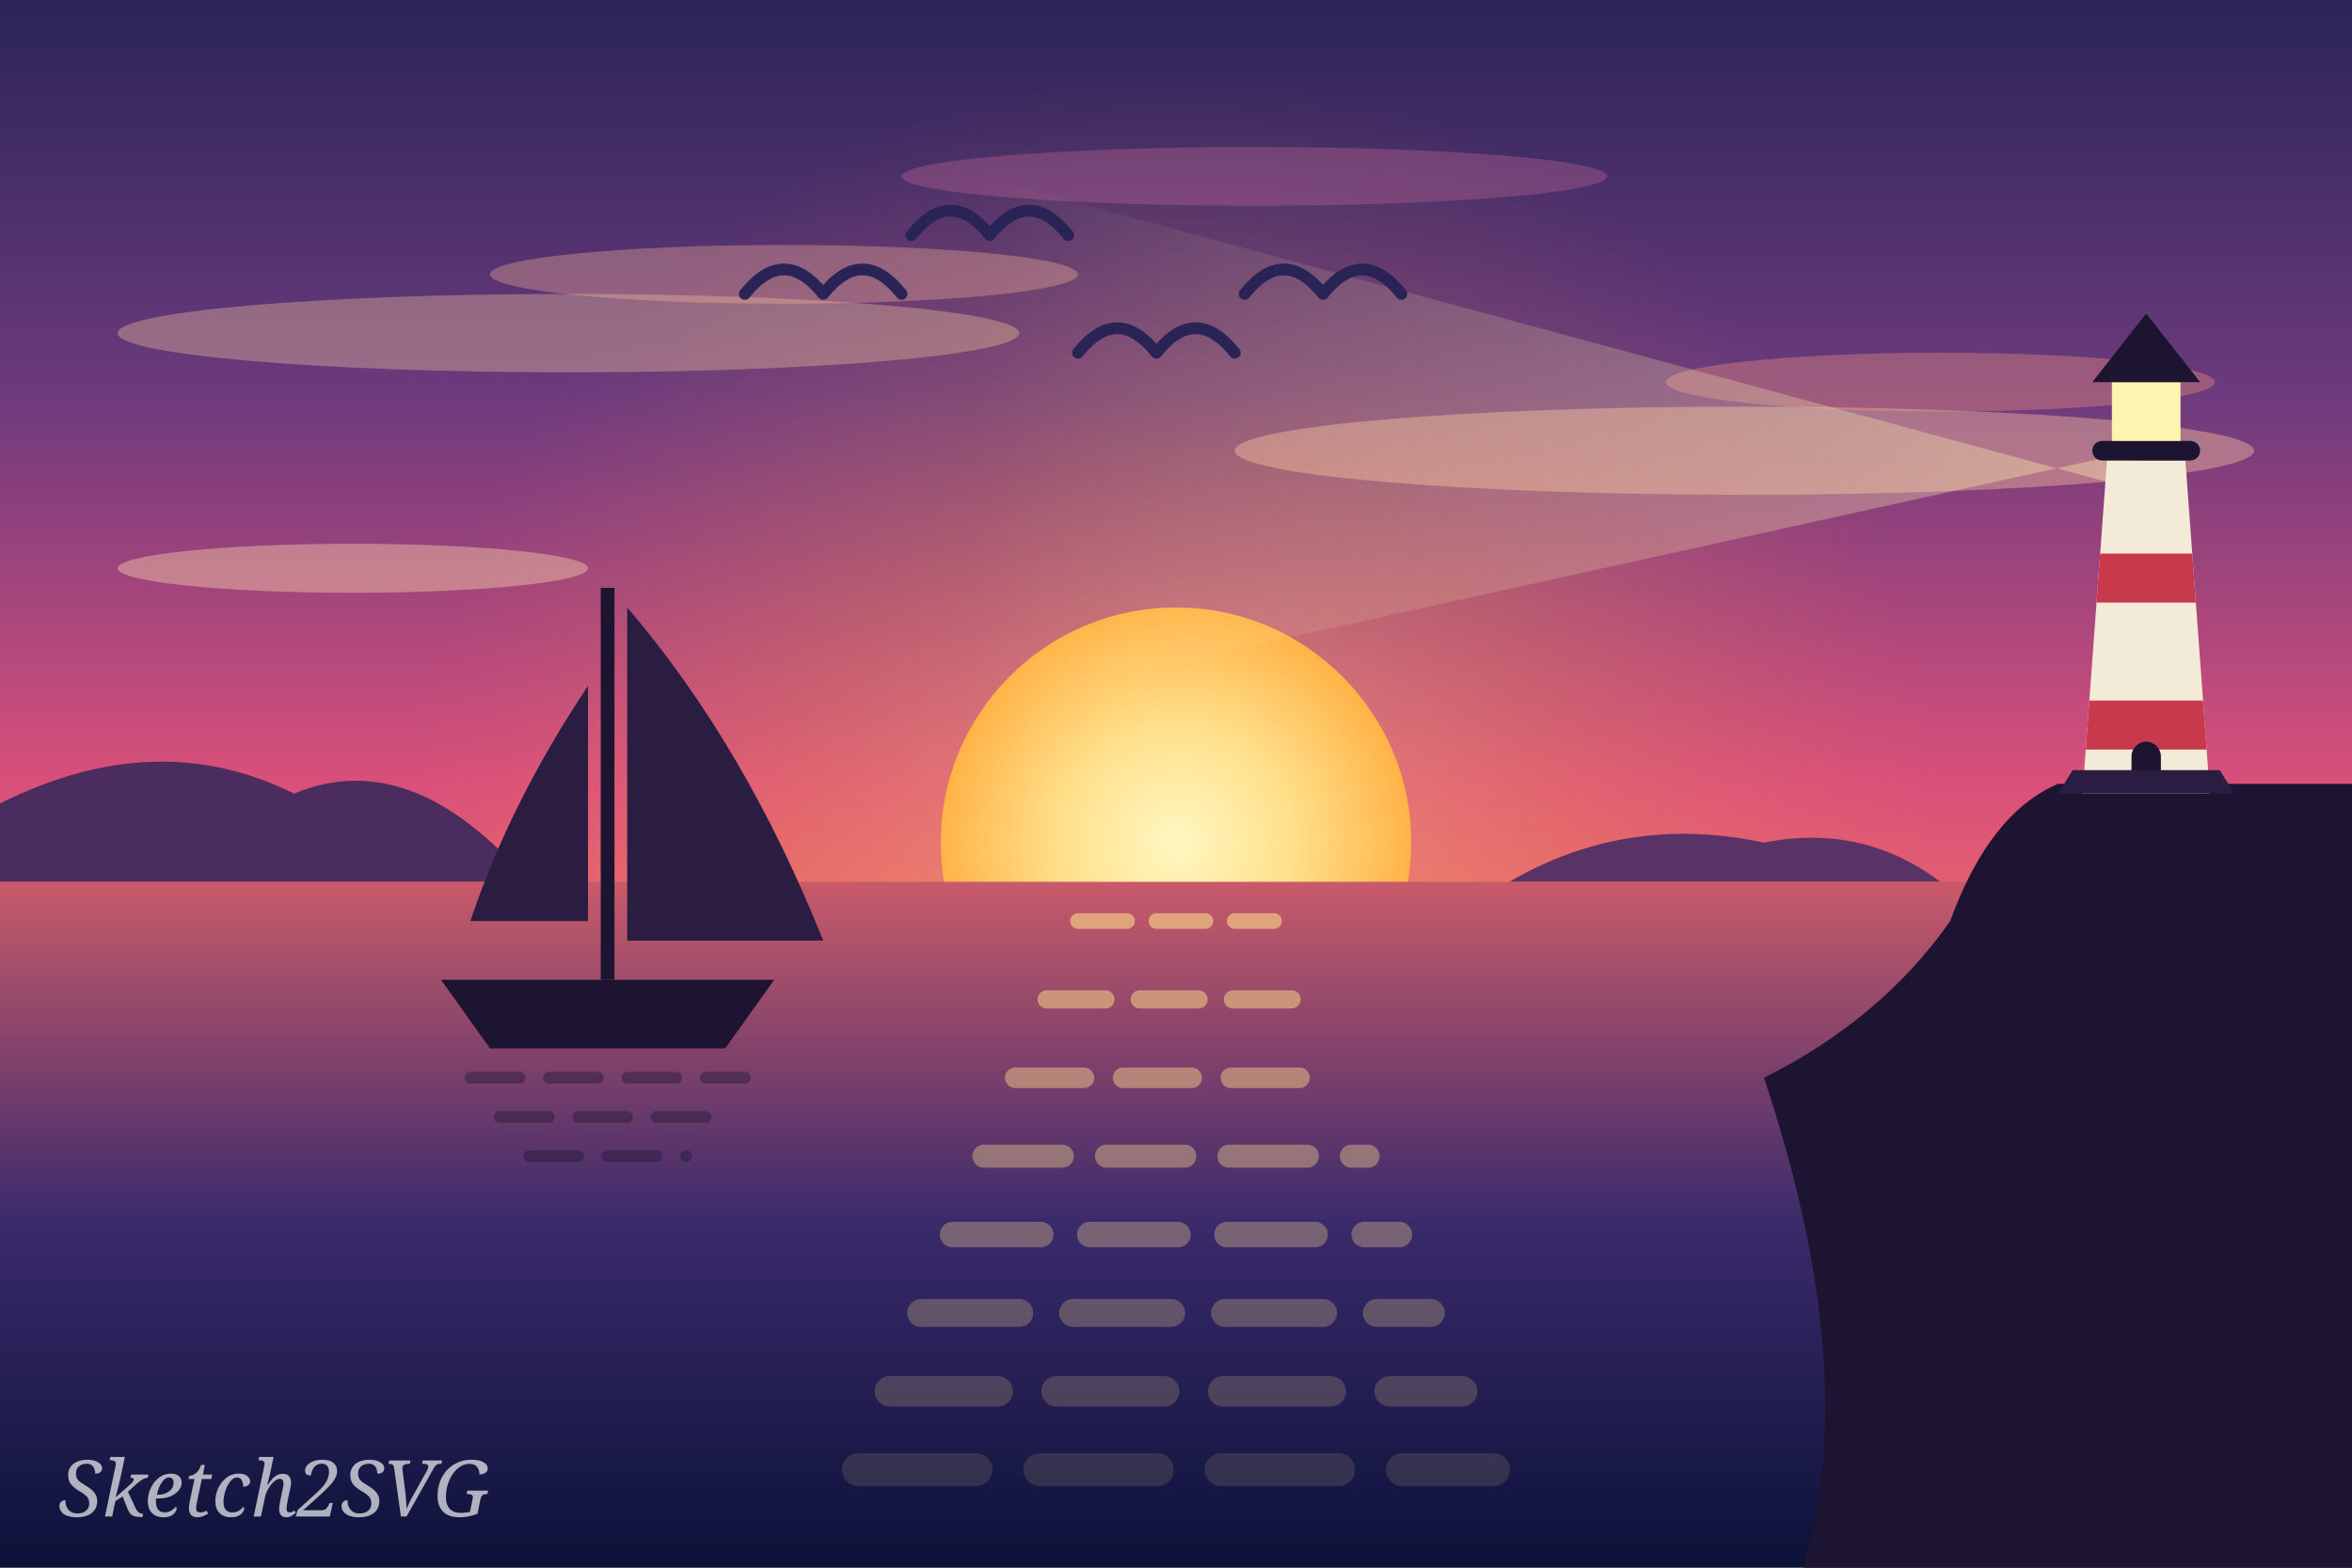
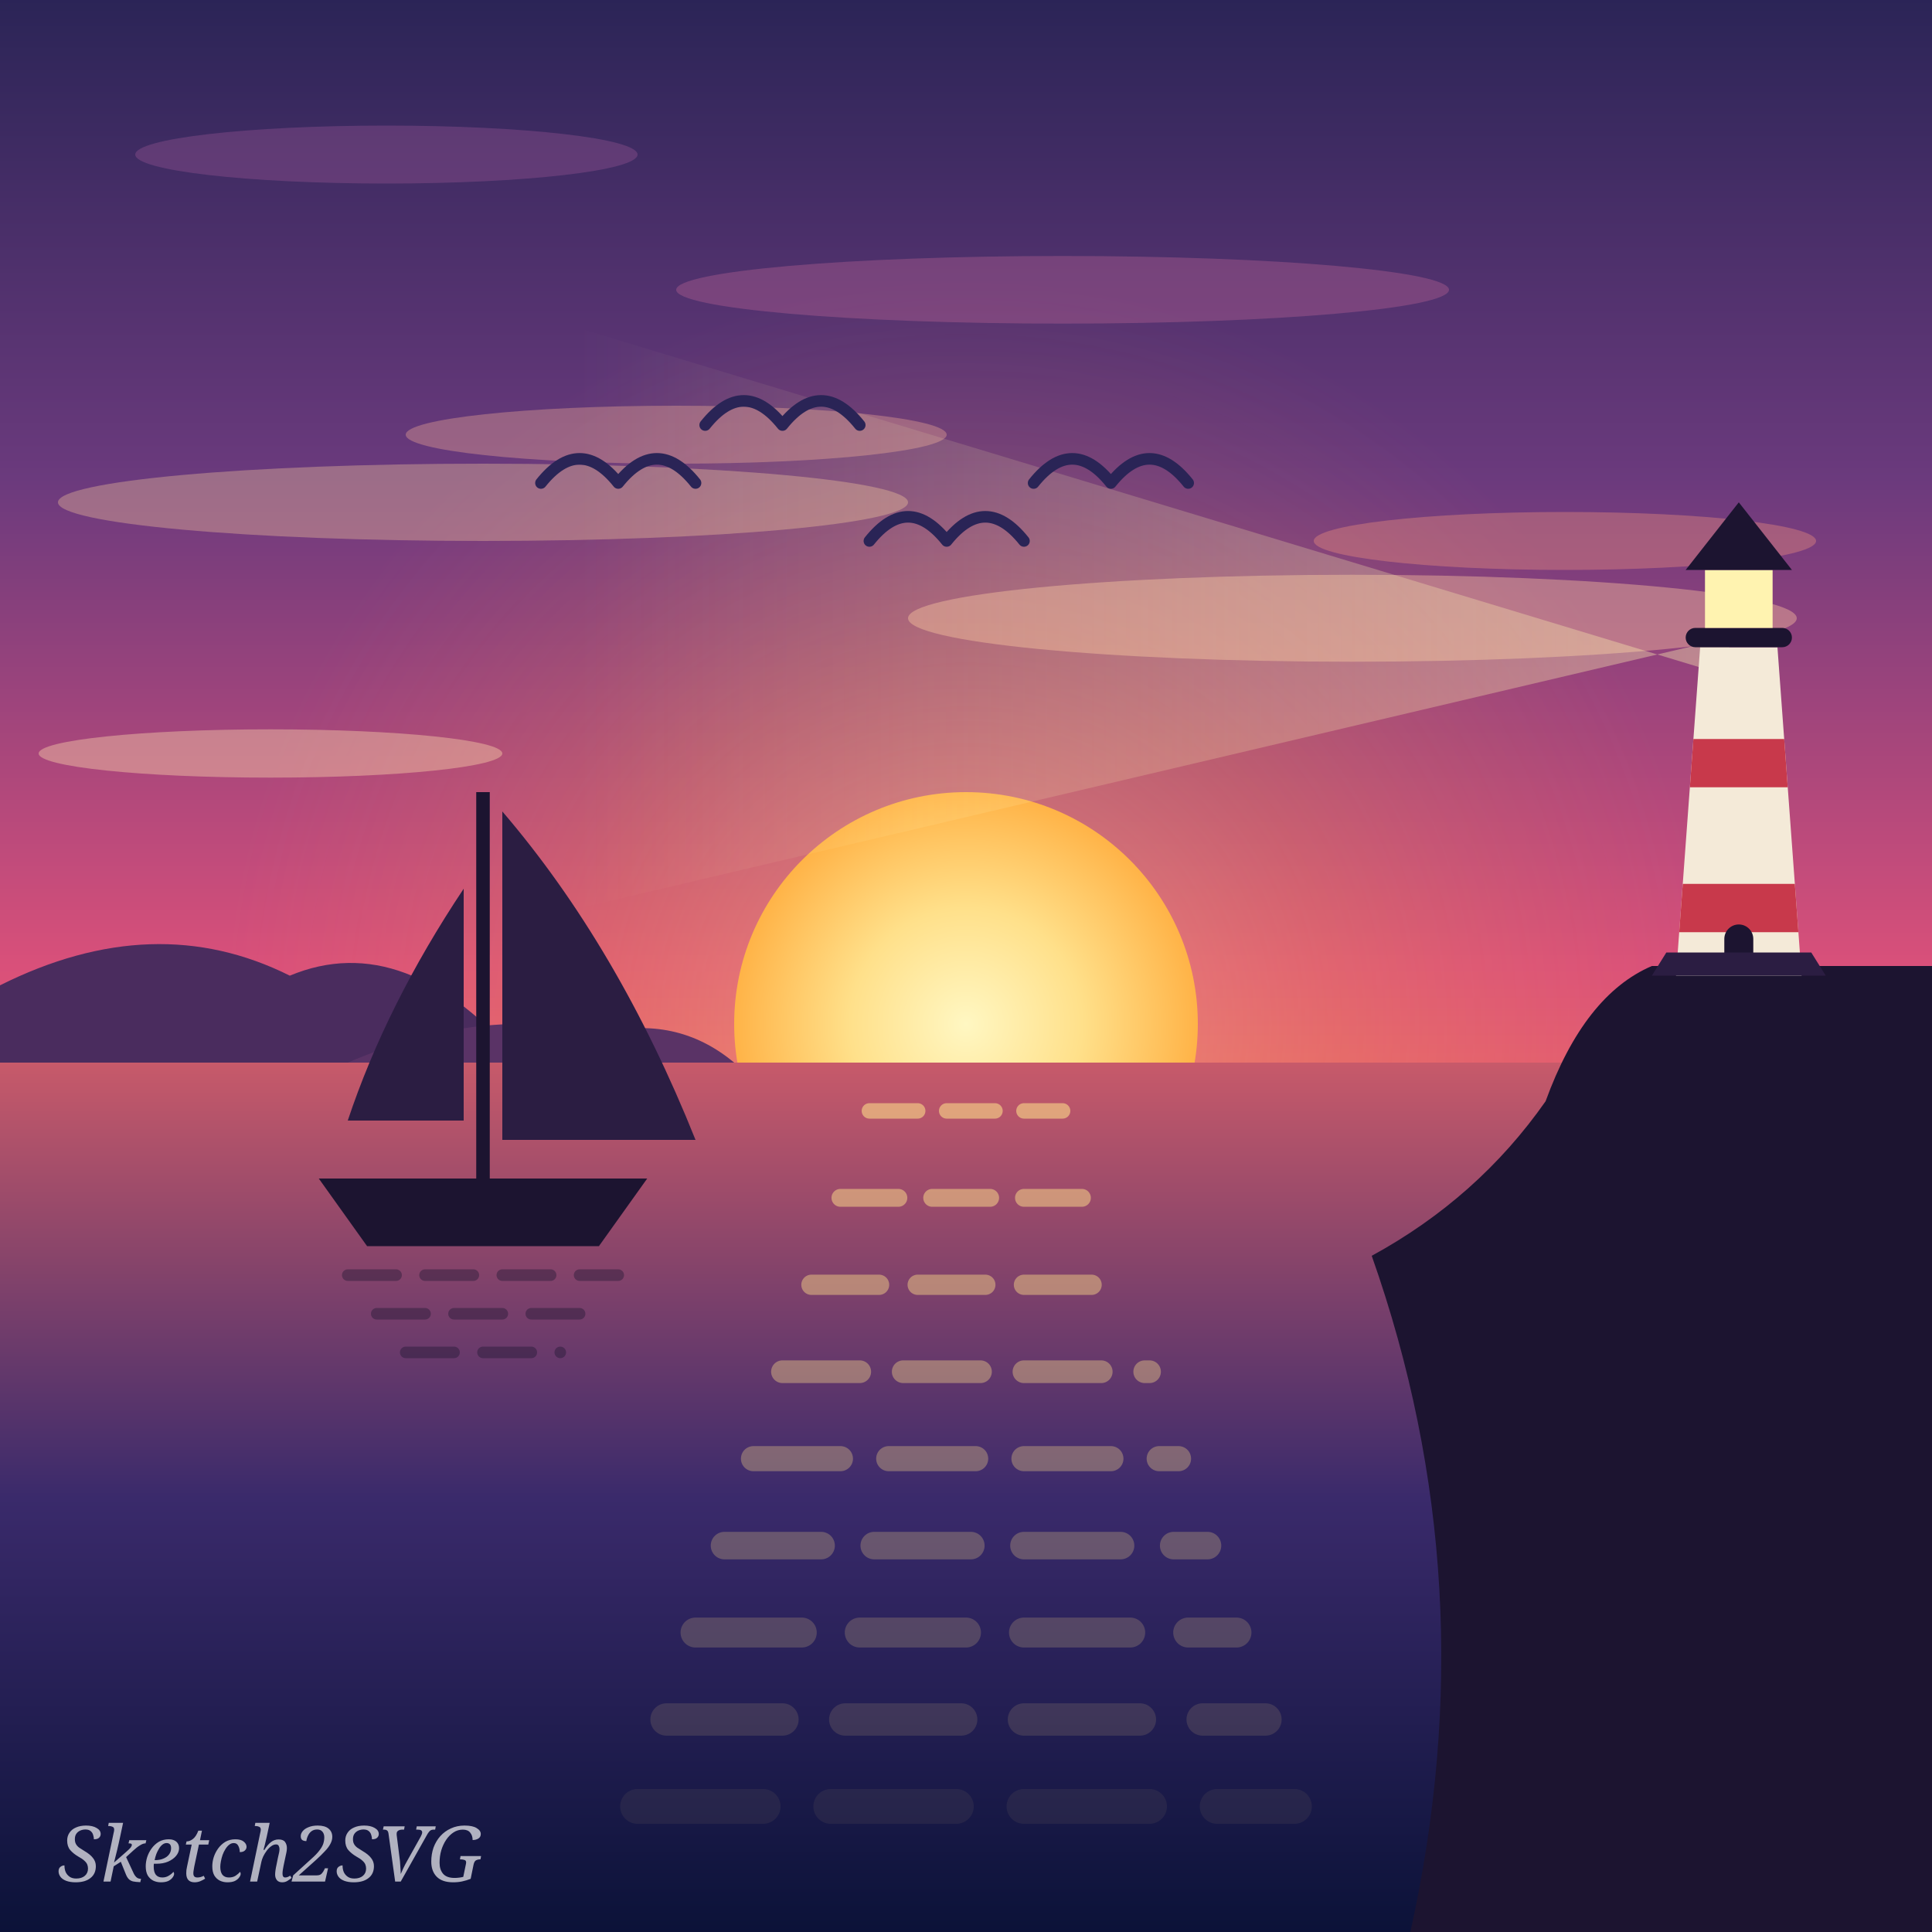
- <svg xmlns="http://www.w3.org/2000/svg" viewBox="-120 -80 240 160">
+ <svg xmlns="http://www.w3.org/2000/svg" viewBox="-100 -100 200 200">
  <defs>
    <linearGradient id="sky" x1="0.5" y1="1" x2="0.5" y2="0">
      <stop offset="0" stop-color="#FFC56B" />
      <stop offset="0.25" stop-color="#FF8552" />
      <stop offset="0.5" stop-color="#D9507A" />
      <stop offset="0.75" stop-color="#6B3A7D" />
      <stop offset="1" stop-color="#2A2456" />
    </linearGradient>
    <linearGradient id="sea" x1="0.5" y1="1" x2="0.5" y2="0">
      <stop offset="0" stop-color="#0B1238" />
      <stop offset="0.5" stop-color="#3A2A6B" />
      <stop offset="1" stop-color="#C85A6A" />
    </linearGradient>
    <radialGradient id="sun">
      <stop offset="0" stop-color="#FFF7C2" />
      <stop offset="0.5" stop-color="#FFE08A" />
      <stop offset="1" stop-color="#FFB347" />
    </radialGradient>
    <radialGradient id="halo">
      <stop offset="0" stop-color="#FFE9A0" stop-opacity="0.4" />
      <stop offset="0.5" stop-color="#FFB347" stop-opacity="0.2" />
      <stop offset="1" stop-color="#FF8552" stop-opacity="0" />
    </radialGradient>
    <linearGradient id="beam" x1="0" y1="0.5" x2="1" y2="0.5">
      <stop offset="0" stop-color="#FFF3B0" stop-opacity="0" />
      <stop offset="1" stop-color="#FFF3B0" stop-opacity="0.4" />
    </linearGradient>
  </defs>
-   <polygon style="fill:url(#sky)" points="-120,80 120,80 120,-80 -120,-80 " />
+   <polygon style="fill:url(#sky)" points="-100,100 100,100 100,-100 -100,-100 " />
  <circle style="fill:url(#halo)" cx="0" cy="6" r="78" />
  <circle style="fill:url(#sun)" cx="0" cy="6" r="24" />
-   <ellipse style="fill:#FFD3A0;fill-opacity:0.333" cx="-62" cy="-46" rx="46" ry="4" />
-   <ellipse style="fill:#FFB89A;fill-opacity:0.333" cx="-40" cy="-52" rx="30" ry="3" />
-   <ellipse style="fill:#FFC9A0;fill-opacity:0.4" cx="58" cy="-34" rx="52" ry="4.5" />
-   <ellipse style="fill:#FF9E80;fill-opacity:0.333" cx="78" cy="-41" rx="28" ry="3" />
-   <ellipse style="fill:#C86A9A;fill-opacity:0.333" cx="8" cy="-62" rx="36" ry="3" />
-   <ellipse style="fill:#FFDCAE;fill-opacity:0.4" cx="-84" cy="-22" rx="24" ry="2.5" />
-   <path style="fill:#4A2C5E" d="M -120 10 L -120 2 Q -104 -6 -90 1 Q -78 -4 -66 10 Z" />
-   <path style="fill:#5A3366" d="M 34 10 Q 46 3 60 6 Q 70 4 78 10 Z" />
-   <polygon style="fill:url(#sea)" points="-120,80 120,80 120,10 -120,10 " />
-   <polyline style="fill:none;stroke-width:1.6;stroke:#FFE08A;stroke-opacity:0.565;stroke-dasharray:5 3;stroke-linecap:round" points="-10,14 10,14 " />
-   <polyline style="fill:none;stroke-width:1.85;stroke:#FFE08A;stroke-opacity:0.502;stroke-dasharray:6 3.5;stroke-linecap:round" points="-13.2,22 13.2,22 " />
-   <polyline style="fill:none;stroke-width:2.1;stroke:#FFE08A;stroke-opacity:0.439;stroke-dasharray:7 4;stroke-linecap:round" points="-16.4,30 16.4,30 " />
-   <polyline style="fill:none;stroke-width:2.35;stroke:#FFE08A;stroke-opacity:0.376;stroke-dasharray:8 4.5;stroke-linecap:round" points="-19.6,38 19.6,38 " />
-   <polyline style="fill:none;stroke-width:2.6;stroke:#FFE08A;stroke-opacity:0.314;stroke-dasharray:9 5;stroke-linecap:round" points="-22.8,46 22.8,46 " />
-   <polyline style="fill:none;stroke-width:2.85;stroke:#FFE08A;stroke-opacity:0.251;stroke-dasharray:10 5.5;stroke-linecap:round" points="-26,54 26,54 " />
-   <polyline style="fill:none;stroke-width:3.1;stroke:#FFE08A;stroke-opacity:0.188;stroke-dasharray:11 6;stroke-linecap:round" points="-29.2,62 29.2,62 " />
-   <polyline style="fill:none;stroke-width:3.35;stroke:#FFE08A;stroke-opacity:0.125;stroke-dasharray:12 6.5;stroke-linecap:round" points="-32.4,70 32.4,70 " />
-   <path style="fill:#1C1430" d="M 120 80 L 120 0 L 90 0 Q 83 3 79 14 Q 72 24 60 30 Q 70 60 64 80 Z" />
-   <polygon style="fill:url(#beam)" points="98,-34 98,-30 -20,-62 -20,-8 " />
-   <polygon style="fill:#F4EAD8" points="95,-33 103,-33 105.5,1 92.5,1 " />
-   <polygon style="fill:#C8394B" points="94.3,-23.5 103.7,-23.5 104.065,-18.5 93.935,-18.5 " />
-   <polygon style="fill:#C8394B" points="93.2,-8.5 104.8,-8.5 105.17,-3.5 92.83,-3.5 " />
-   <path style="fill:#1C1430" d="M 94.5 -33 L 103.5 -33 C 104.052 -33 104.5 -33.448 104.5 -34 L 104.5 -34 C 104.5 -34.552 104.052 -35 103.5 -35 L 94.5 -35 C 93.948 -35 93.5 -34.552 93.5 -34 L 93.5 -34 C 93.5 -33.448 93.948 -33 94.5 -33 Z" />
-   <polygon style="fill:#FFF3B0" points="95.5,-35 102.5,-35 102.5,-41 95.5,-41 " />
-   <polygon style="fill:#1C1430" points="93.5,-41 104.5,-41 99,-48 " />
-   <path style="fill:#1C1430" d="M 99 0.7 L 99 0.7 C 99.828 0.7 100.5 0.028 100.5 -0.8 L 100.5 -2.8 C 100.5 -3.628 99.828 -4.3 99 -4.3 L 99 -4.3 C 98.172 -4.3 97.5 -3.628 97.5 -2.8 L 97.5 -0.8 C 97.5 0.028 98.172 0.7 99 0.7 Z" />
-   <polygon style="fill:#2B1D42" points="91.5,-1.4 106.5,-1.4 108,1 90,1 " />
-   <g transform="translate(-58 20)">
+   <ellipse style="fill:#FFD3A0;fill-opacity:0.333" cx="-50" cy="-48" rx="44" ry="4" />
+   <ellipse style="fill:#FFB89A;fill-opacity:0.333" cx="-30" cy="-55" rx="28" ry="3" />
+   <ellipse style="fill:#FFC9A0;fill-opacity:0.4" cx="40" cy="-36" rx="46" ry="4.5" />
+   <ellipse style="fill:#FF9E80;fill-opacity:0.333" cx="62" cy="-44" rx="26" ry="3" />
+   <ellipse style="fill:#C86A9A;fill-opacity:0.333" cx="10" cy="-70" rx="40" ry="3.5" />
+   <ellipse style="fill:#A45A9A;fill-opacity:0.333" cx="-60" cy="-84" rx="26" ry="3" />
+   <ellipse style="fill:#FFDCAE;fill-opacity:0.4" cx="-72" cy="-22" rx="24" ry="2.5" />
+   <path style="fill:#4A2C5E" d="M -100 10 L -100 2 Q -84 -6 -70 1 Q -58 -4 -46 10 Z" />
+   <path style="fill:#5A3366" d="M -64 10 Q -50 4 -38 7 Q -30 5 -24 10 Z" />
+   <polygon style="fill:url(#sea)" points="-100,100 100,100 100,10 -100,10 " />
+   <polyline style="fill:none;stroke-width:1.6;stroke:#FFE08A;stroke-opacity:0.565;stroke-dasharray:5 3;stroke-linecap:round" points="-10,15 10,15 " />
+   <polyline style="fill:none;stroke-width:1.85;stroke:#FFE08A;stroke-opacity:0.502;stroke-dasharray:6 3.5;stroke-linecap:round" points="-13,24 13,24 " />
+   <polyline style="fill:none;stroke-width:2.1;stroke:#FFE08A;stroke-opacity:0.439;stroke-dasharray:7 4;stroke-linecap:round" points="-16,33 16,33 " />
+   <polyline style="fill:none;stroke-width:2.35;stroke:#FFE08A;stroke-opacity:0.376;stroke-dasharray:8 4.5;stroke-linecap:round" points="-19,42 19,42 " />
+   <polyline style="fill:none;stroke-width:2.6;stroke:#FFE08A;stroke-opacity:0.314;stroke-dasharray:9 5;stroke-linecap:round" points="-22,51 22,51 " />
+   <polyline style="fill:none;stroke-width:2.85;stroke:#FFE08A;stroke-opacity:0.251;stroke-dasharray:10 5.5;stroke-linecap:round" points="-25,60 25,60 " />
+   <polyline style="fill:none;stroke-width:3.1;stroke:#FFE08A;stroke-opacity:0.188;stroke-dasharray:11 6;stroke-linecap:round" points="-28,69 28,69 " />
+   <polyline style="fill:none;stroke-width:3.35;stroke:#FFE08A;stroke-opacity:0.125;stroke-dasharray:12 6.5;stroke-linecap:round" points="-31,78 31,78 " />
+   <polyline style="fill:none;stroke-width:3.6;stroke:#FFE08A;stroke-opacity:0.063;stroke-dasharray:13 7;stroke-linecap:round" points="-34,87 34,87 " />
+   <path style="fill:#1C1430" d="M 100 100 L 100 0 L 71 0 Q 64 3 60 14 Q 53 24 42 30 Q 54 64 46 100 Z" />
+   <polygon style="fill:url(#beam)" points="79,-34 79,-30 -40,-66 -40,-6 " />
+   <polygon style="fill:#F4EAD8" points="76,-33 84,-33 86.5,1 73.5,1 " />
+   <polygon style="fill:#C8394B" points="75.3,-23.5 84.7,-23.5 85.065,-18.5 74.935,-18.5 " />
+   <polygon style="fill:#C8394B" points="74.2,-8.5 85.8,-8.5 86.17,-3.5 73.83,-3.5 " />
+   <path style="fill:#1C1430" d="M 75.5 -33 L 84.5 -33 C 85.052 -33 85.5 -33.448 85.5 -34 L 85.5 -34 C 85.5 -34.552 85.052 -35 84.5 -35 L 75.5 -35 C 74.948 -35 74.5 -34.552 74.5 -34 L 74.5 -34 C 74.5 -33.448 74.948 -33 75.5 -33 Z" />
+   <polygon style="fill:#FFF3B0" points="76.5,-35 83.5,-35 83.5,-41 76.5,-41 " />
+   <polygon style="fill:#1C1430" points="74.5,-41 85.5,-41 80,-48 " />
+   <path style="fill:#1C1430" d="M 80 0.7 L 80 0.7 C 80.828 0.7 81.5 0.028 81.5 -0.8 L 81.5 -2.8 C 81.5 -3.628 80.828 -4.3 80 -4.3 L 80 -4.3 C 79.172 -4.3 78.5 -3.628 78.5 -2.8 L 78.5 -0.8 C 78.5 0.028 79.172 0.7 80 0.7 Z" />
+   <polygon style="fill:#2B1D42" points="72.5,-1.4 87.5,-1.4 89,1 71,1 " />
+   <g transform="translate(-50 22)">
    <path style="fill:#1C1430" d="M -17 0 L 17 0 L 12 7 L -12 7 Z" />
    <polyline style="fill:none;stroke-width:1.4;stroke:#1C1430" points="0,0 0,-40 " />
    <path style="fill:#2B1D42" d="M 2 -4 L 2 -38 Q 14 -24 22 -4 Z" />
    <path style="fill:#2B1D42" d="M -2 -6 L -2 -30 Q -10 -18 -14 -6 Z" />
  </g>
-   <polyline style="fill:none;stroke-width:1.2;stroke:#1C1430;stroke-opacity:0.4;stroke-dasharray:5 3;stroke-linecap:round" points="-72,30 -44,30 " />
-   <polyline style="fill:none;stroke-width:1.2;stroke:#1C1430;stroke-opacity:0.4;stroke-dasharray:5 3;stroke-linecap:round" points="-69,34 -47,34 " />
-   <polyline style="fill:none;stroke-width:1.2;stroke:#1C1430;stroke-opacity:0.4;stroke-dasharray:5 3;stroke-linecap:round" points="-66,38 -50,38 " />
+   <polyline style="fill:none;stroke-width:1.2;stroke:#1C1430;stroke-opacity:0.4;stroke-dasharray:5 3;stroke-linecap:round" points="-64,32 -36,32 " />
+   <polyline style="fill:none;stroke-width:1.2;stroke:#1C1430;stroke-opacity:0.4;stroke-dasharray:5 3;stroke-linecap:round" points="-61,36 -39,36 " />
+   <polyline style="fill:none;stroke-width:1.2;stroke:#1C1430;stroke-opacity:0.4;stroke-dasharray:5 3;stroke-linecap:round" points="-58,40 -42,40 " />
  <path style="fill:none;stroke-width:1.2;stroke:#2A2456;stroke-linecap:round;stroke-linejoin:round" d="M -44 -50 Q -40 -55 -36 -50 Q -32 -55 -28 -50" />
  <path style="fill:none;stroke-width:1.2;stroke:#2A2456;stroke-linecap:round;stroke-linejoin:round" d="M -27 -56 Q -23 -61 -19 -56 Q -15 -61 -11 -56" />
  <path style="fill:none;stroke-width:1.2;stroke:#2A2456;stroke-linecap:round;stroke-linejoin:round" d="M -10 -44 Q -6 -49 -2 -44 Q 2 -49 6 -44" />
  <path style="fill:none;stroke-width:1.2;stroke:#2A2456;stroke-linecap:round;stroke-linejoin:round" d="M 7 -50 Q 11 -55 15 -50 Q 19 -55 23 -50" />
-   <text style="fill:#FFFFFF;fill-opacity:0.667" x="-114" y="72" font-size="8" font-family="serif" font-style="italic" text-anchor="start" dominant-baseline="middle">
+   <text style="fill:#FFFFFF;fill-opacity:0.667" x="-94" y="92" font-size="8" font-family="serif" font-style="italic" text-anchor="start" dominant-baseline="middle">
Sketch2SVG
</text>
</svg>
